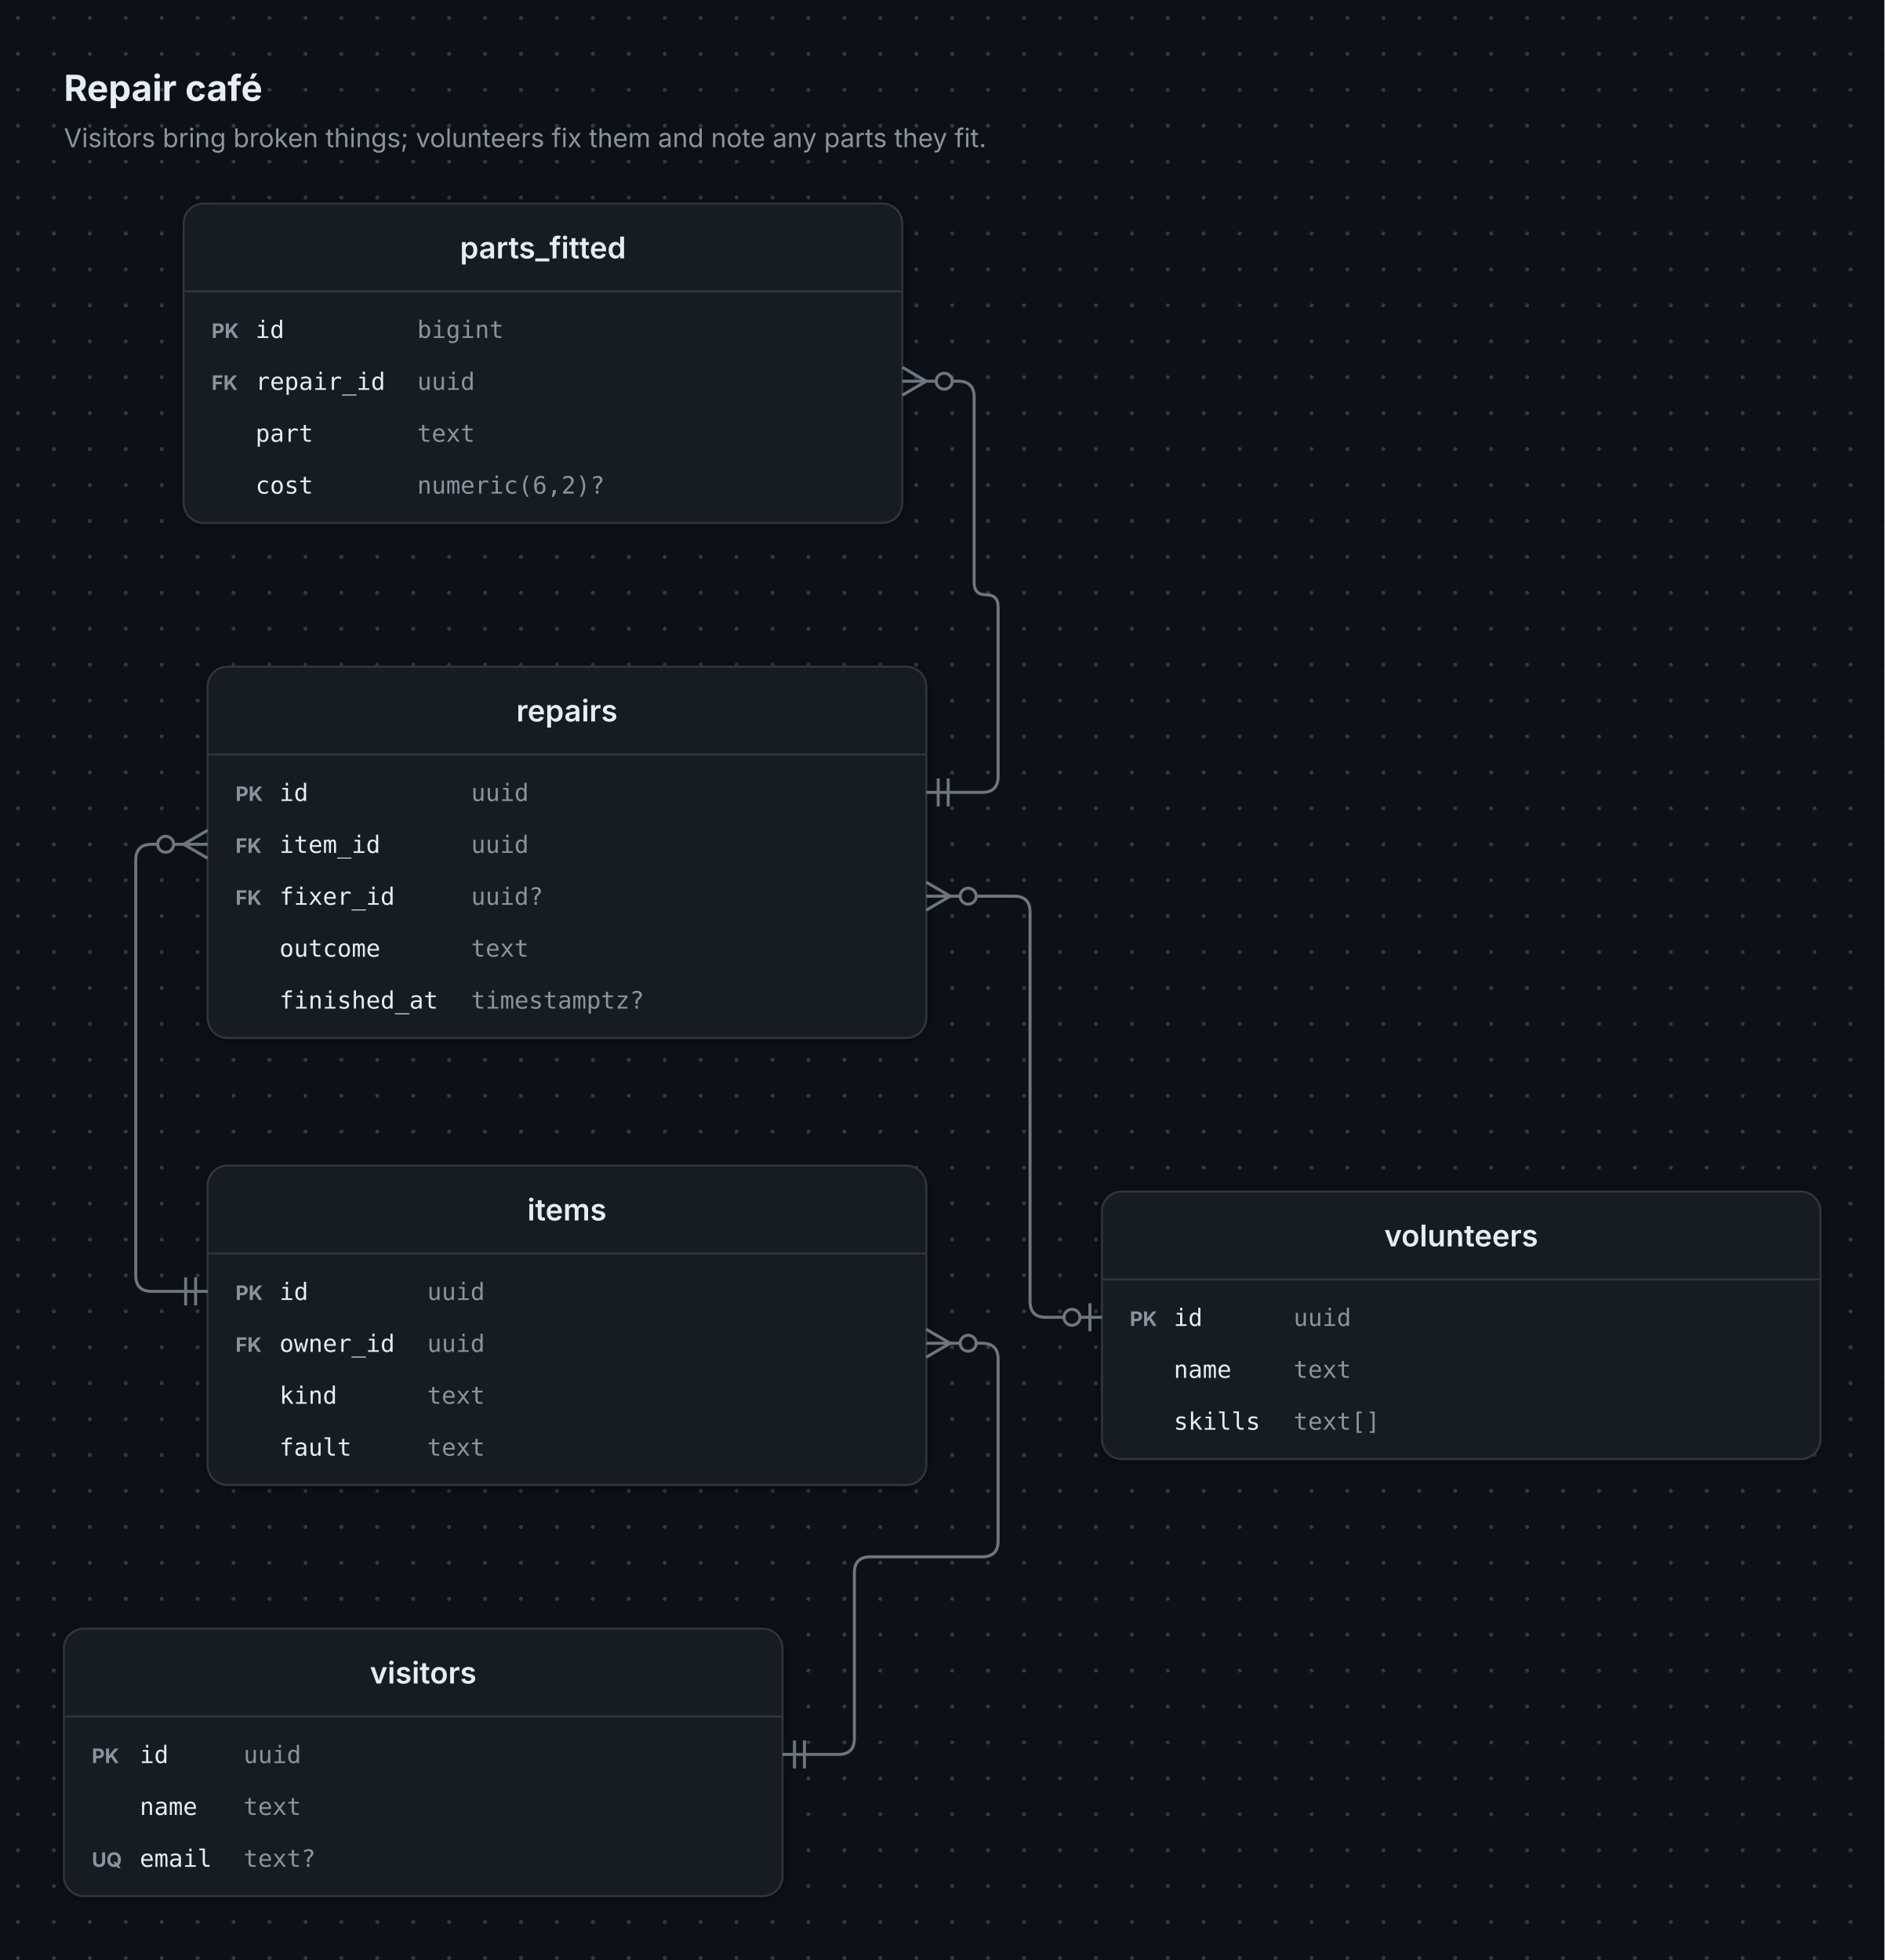
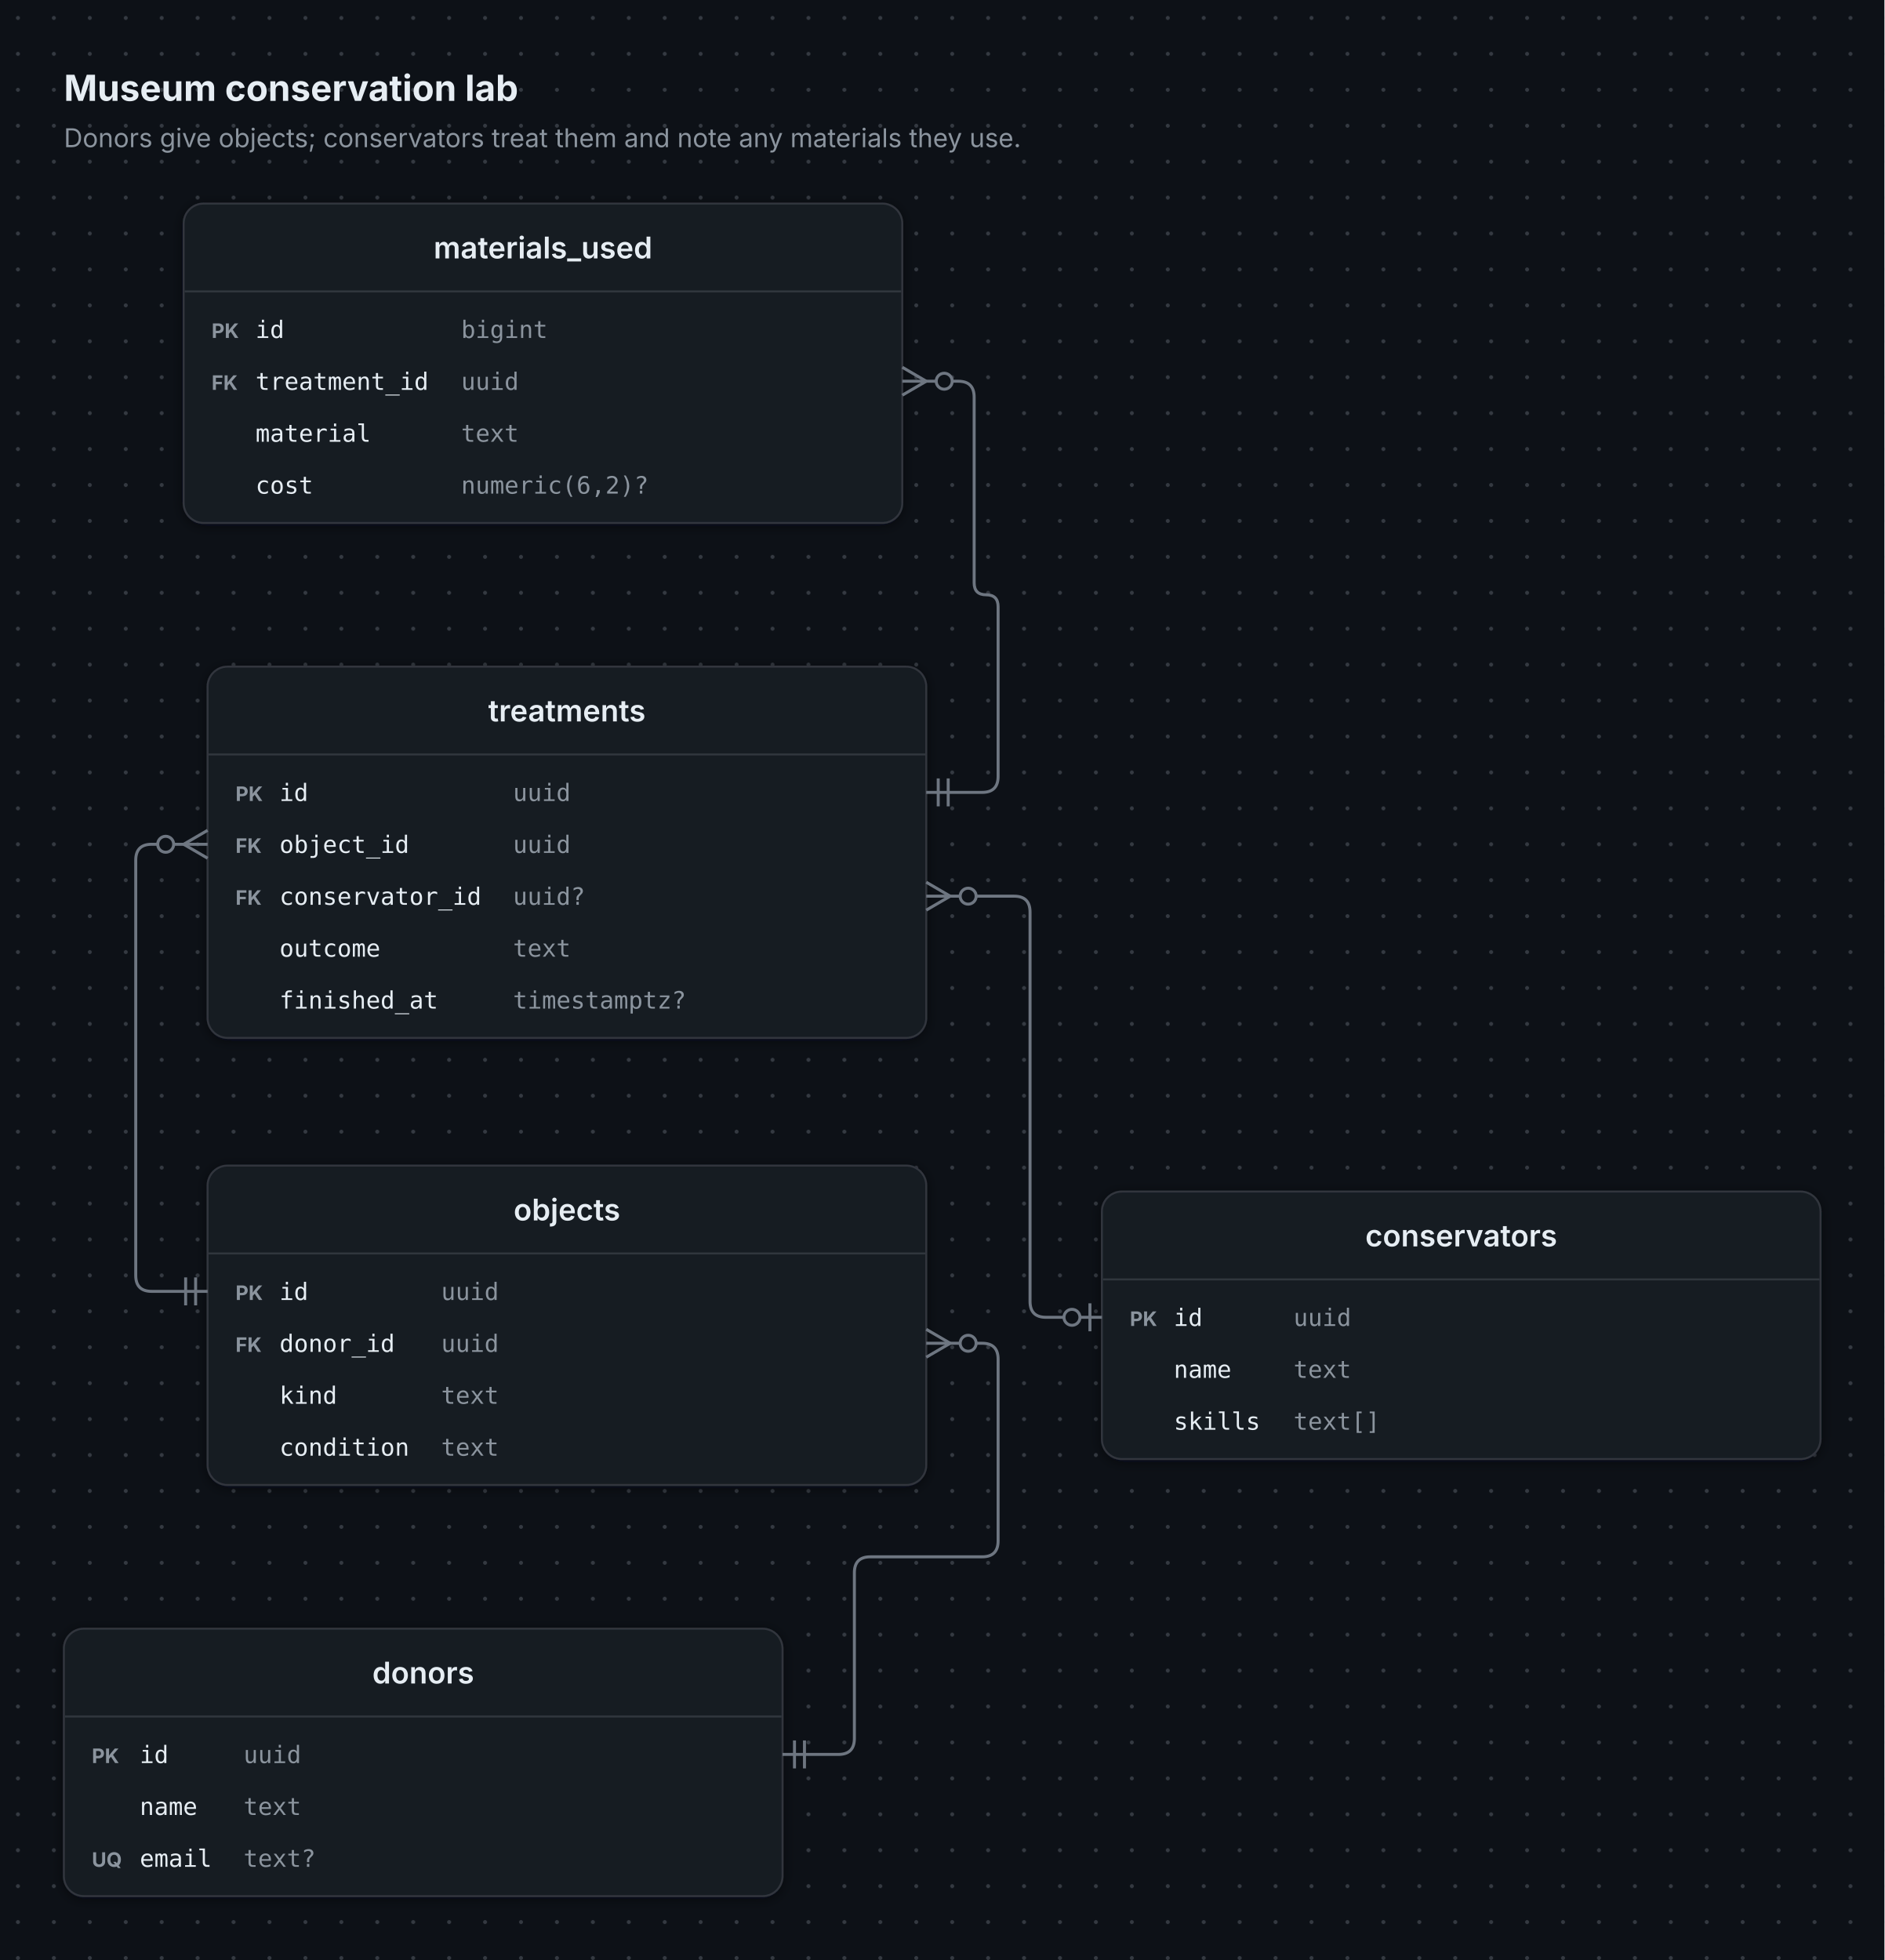
<svg xmlns="http://www.w3.org/2000/svg" width="944" height="982" viewBox="0 0 944 982">
  <defs>
    <pattern id="structa-grid-dark" width="18" height="18" patternUnits="userSpaceOnUse">
      <circle cx="9" cy="9" r="1" fill="#6e7681" fill-opacity="0.4" />
    </pattern>
    <filter id="structa-shadow-dark" x="-20%" y="-30%" width="140%" height="170%">
      <feDropShadow dx="0" dy="1" stdDeviation="3" flood-color="#010409" flood-opacity="0.5" />
    </filter>
  </defs>
  <rect width="944" height="982" fill="#0d1117" />
  <rect width="944" height="982" fill="url(#structa-grid-dark)" />
  <g class="title">
-     <text x="32" y="50.55" font-family="Structa Inter, Inter, sans-serif" font-size="18" font-weight="700" fill="#e6edf3">Repair café</text>
+     <text x="32" y="50.55" font-family="Structa Inter, Inter, sans-serif" font-size="18" font-weight="700" fill="#e6edf3">Museum conservation lab</text>
  </g>
  <g class="description">
-     <text x="32" y="73.73" font-family="Structa Inter, Inter, sans-serif" font-size="13" font-weight="400" fill="#8b949e">Visitors bring broken things; volunteers fix them and note any parts they fit.</text>
+     <text x="32" y="73.73" font-family="Structa Inter, Inter, sans-serif" font-size="13" font-weight="400" fill="#8b949e">Donors give objects; conservators treat them and note any materials they use.</text>
  </g>
-   <g class="card" data-id="parts-fitted" data-kind="table">
+   <g class="card" data-id="materials-used" data-kind="table">
    <rect class="outline" x="92" y="102" width="360" height="160" rx="10" fill="#161b22" stroke="#30363d" stroke-width="1" filter="url(#structa-shadow-dark)" />
    <line class="divider" x1="92.5" y1="146" x2="451.5" y2="146" stroke="#30363d" stroke-width="1" />
-     <text x="272" y="129.46" font-family="Structa Inter, Inter, sans-serif" font-size="15" font-weight="600" fill="#e6edf3" text-anchor="middle">parts_fitted</text>
+     <text x="272" y="129.46" font-family="Structa Inter, Inter, sans-serif" font-size="15" font-weight="600" fill="#e6edf3" text-anchor="middle">materials_used</text>
    <g class="row" data-id="id" data-kind="column">
      <g class="symbol">
        <text x="106" y="169.32" font-family="Structa Inter, Inter, sans-serif" font-size="10" font-weight="700" fill="#8b949e">PK</text>
      </g>
      <text x="128" y="169.32" font-family="Structa JetBrains Mono, JetBrains Mono, monospace" font-size="12" font-weight="400" fill="#e6edf3">id</text>
-       <text x="209" y="169.32" font-family="Structa JetBrains Mono, JetBrains Mono, monospace" font-size="12" font-weight="400" fill="#8b949e">bigint</text>
+       <text x="231" y="169.32" font-family="Structa JetBrains Mono, JetBrains Mono, monospace" font-size="12" font-weight="400" fill="#8b949e">bigint</text>
    </g>
-     <g class="row" data-id="repair_id" data-kind="column">
+     <g class="row" data-id="treatment_id" data-kind="column">
      <g class="symbol">
        <text x="106" y="195.32" font-family="Structa Inter, Inter, sans-serif" font-size="10" font-weight="700" fill="#8b949e">FK</text>
      </g>
-       <text x="128" y="195.32" font-family="Structa JetBrains Mono, JetBrains Mono, monospace" font-size="12" font-weight="400" fill="#e6edf3">repair_id</text>
-       <text x="209" y="195.32" font-family="Structa JetBrains Mono, JetBrains Mono, monospace" font-size="12" font-weight="400" fill="#8b949e">uuid</text>
+       <text x="128" y="195.32" font-family="Structa JetBrains Mono, JetBrains Mono, monospace" font-size="12" font-weight="400" fill="#e6edf3">treatment_id</text>
+       <text x="231" y="195.32" font-family="Structa JetBrains Mono, JetBrains Mono, monospace" font-size="12" font-weight="400" fill="#8b949e">uuid</text>
    </g>
-     <g class="row" data-id="part" data-kind="column">
-       <text x="128" y="221.32" font-family="Structa JetBrains Mono, JetBrains Mono, monospace" font-size="12" font-weight="400" fill="#e6edf3">part</text>
-       <text x="209" y="221.32" font-family="Structa JetBrains Mono, JetBrains Mono, monospace" font-size="12" font-weight="400" fill="#8b949e">text</text>
+     <g class="row" data-id="material" data-kind="column">
+       <text x="128" y="221.32" font-family="Structa JetBrains Mono, JetBrains Mono, monospace" font-size="12" font-weight="400" fill="#e6edf3">material</text>
+       <text x="231" y="221.32" font-family="Structa JetBrains Mono, JetBrains Mono, monospace" font-size="12" font-weight="400" fill="#8b949e">text</text>
    </g>
    <g class="row" data-id="cost" data-kind="column">
      <text x="128" y="247.32" font-family="Structa JetBrains Mono, JetBrains Mono, monospace" font-size="12" font-weight="400" fill="#e6edf3">cost</text>
-       <text x="209" y="247.32" font-family="Structa JetBrains Mono, JetBrains Mono, monospace" font-size="12" font-weight="400" fill="#8b949e">numeric(6,2)?</text>
+       <text x="231" y="247.32" font-family="Structa JetBrains Mono, JetBrains Mono, monospace" font-size="12" font-weight="400" fill="#8b949e">numeric(6,2)?</text>
    </g>
  </g>
-   <g class="card" data-id="repairs" data-kind="table">
+   <g class="card" data-id="treatments" data-kind="table">
    <rect class="outline" x="104" y="334" width="360" height="186" rx="10" fill="#161b22" stroke="#30363d" stroke-width="1" filter="url(#structa-shadow-dark)" />
    <line class="divider" x1="104.5" y1="378" x2="463.5" y2="378" stroke="#30363d" stroke-width="1" />
-     <text x="284" y="361.46" font-family="Structa Inter, Inter, sans-serif" font-size="15" font-weight="600" fill="#e6edf3" text-anchor="middle">repairs</text>
+     <text x="284" y="361.46" font-family="Structa Inter, Inter, sans-serif" font-size="15" font-weight="600" fill="#e6edf3" text-anchor="middle">treatments</text>
    <g class="row" data-id="id" data-kind="column">
      <g class="symbol">
        <text x="118" y="401.32" font-family="Structa Inter, Inter, sans-serif" font-size="10" font-weight="700" fill="#8b949e">PK</text>
      </g>
      <text x="140" y="401.32" font-family="Structa JetBrains Mono, JetBrains Mono, monospace" font-size="12" font-weight="400" fill="#e6edf3">id</text>
-       <text x="236" y="401.32" font-family="Structa JetBrains Mono, JetBrains Mono, monospace" font-size="12" font-weight="400" fill="#8b949e">uuid</text>
+       <text x="257" y="401.32" font-family="Structa JetBrains Mono, JetBrains Mono, monospace" font-size="12" font-weight="400" fill="#8b949e">uuid</text>
    </g>
-     <g class="row" data-id="item_id" data-kind="column">
+     <g class="row" data-id="object_id" data-kind="column">
      <g class="symbol">
        <text x="118" y="427.32" font-family="Structa Inter, Inter, sans-serif" font-size="10" font-weight="700" fill="#8b949e">FK</text>
      </g>
-       <text x="140" y="427.32" font-family="Structa JetBrains Mono, JetBrains Mono, monospace" font-size="12" font-weight="400" fill="#e6edf3">item_id</text>
-       <text x="236" y="427.32" font-family="Structa JetBrains Mono, JetBrains Mono, monospace" font-size="12" font-weight="400" fill="#8b949e">uuid</text>
+       <text x="140" y="427.32" font-family="Structa JetBrains Mono, JetBrains Mono, monospace" font-size="12" font-weight="400" fill="#e6edf3">object_id</text>
+       <text x="257" y="427.32" font-family="Structa JetBrains Mono, JetBrains Mono, monospace" font-size="12" font-weight="400" fill="#8b949e">uuid</text>
    </g>
-     <g class="row" data-id="fixer_id" data-kind="column">
+     <g class="row" data-id="conservator_id" data-kind="column">
      <g class="symbol">
        <text x="118" y="453.32" font-family="Structa Inter, Inter, sans-serif" font-size="10" font-weight="700" fill="#8b949e">FK</text>
      </g>
-       <text x="140" y="453.32" font-family="Structa JetBrains Mono, JetBrains Mono, monospace" font-size="12" font-weight="400" fill="#e6edf3">fixer_id</text>
-       <text x="236" y="453.32" font-family="Structa JetBrains Mono, JetBrains Mono, monospace" font-size="12" font-weight="400" fill="#8b949e">uuid?</text>
+       <text x="140" y="453.32" font-family="Structa JetBrains Mono, JetBrains Mono, monospace" font-size="12" font-weight="400" fill="#e6edf3">conservator_id</text>
+       <text x="257" y="453.32" font-family="Structa JetBrains Mono, JetBrains Mono, monospace" font-size="12" font-weight="400" fill="#8b949e">uuid?</text>
    </g>
    <g class="row" data-id="outcome" data-kind="column">
      <text x="140" y="479.32" font-family="Structa JetBrains Mono, JetBrains Mono, monospace" font-size="12" font-weight="400" fill="#e6edf3">outcome</text>
-       <text x="236" y="479.32" font-family="Structa JetBrains Mono, JetBrains Mono, monospace" font-size="12" font-weight="400" fill="#8b949e">text</text>
+       <text x="257" y="479.32" font-family="Structa JetBrains Mono, JetBrains Mono, monospace" font-size="12" font-weight="400" fill="#8b949e">text</text>
    </g>
    <g class="row" data-id="finished_at" data-kind="column">
      <text x="140" y="505.32" font-family="Structa JetBrains Mono, JetBrains Mono, monospace" font-size="12" font-weight="400" fill="#e6edf3">finished_at</text>
-       <text x="236" y="505.32" font-family="Structa JetBrains Mono, JetBrains Mono, monospace" font-size="12" font-weight="400" fill="#8b949e">timestamptz?</text>
+       <text x="257" y="505.32" font-family="Structa JetBrains Mono, JetBrains Mono, monospace" font-size="12" font-weight="400" fill="#8b949e">timestamptz?</text>
    </g>
  </g>
-   <g class="card" data-id="items" data-kind="table">
+   <g class="card" data-id="objects" data-kind="table">
    <rect class="outline" x="104" y="584" width="360" height="160" rx="10" fill="#161b22" stroke="#30363d" stroke-width="1" filter="url(#structa-shadow-dark)" />
    <line class="divider" x1="104.5" y1="628" x2="463.5" y2="628" stroke="#30363d" stroke-width="1" />
-     <text x="284" y="611.46" font-family="Structa Inter, Inter, sans-serif" font-size="15" font-weight="600" fill="#e6edf3" text-anchor="middle">items</text>
+     <text x="284" y="611.46" font-family="Structa Inter, Inter, sans-serif" font-size="15" font-weight="600" fill="#e6edf3" text-anchor="middle">objects</text>
    <g class="row" data-id="id" data-kind="column">
      <g class="symbol">
        <text x="118" y="651.32" font-family="Structa Inter, Inter, sans-serif" font-size="10" font-weight="700" fill="#8b949e">PK</text>
      </g>
      <text x="140" y="651.32" font-family="Structa JetBrains Mono, JetBrains Mono, monospace" font-size="12" font-weight="400" fill="#e6edf3">id</text>
-       <text x="214" y="651.32" font-family="Structa JetBrains Mono, JetBrains Mono, monospace" font-size="12" font-weight="400" fill="#8b949e">uuid</text>
+       <text x="221" y="651.32" font-family="Structa JetBrains Mono, JetBrains Mono, monospace" font-size="12" font-weight="400" fill="#8b949e">uuid</text>
    </g>
-     <g class="row" data-id="owner_id" data-kind="column">
+     <g class="row" data-id="donor_id" data-kind="column">
      <g class="symbol">
        <text x="118" y="677.32" font-family="Structa Inter, Inter, sans-serif" font-size="10" font-weight="700" fill="#8b949e">FK</text>
      </g>
-       <text x="140" y="677.32" font-family="Structa JetBrains Mono, JetBrains Mono, monospace" font-size="12" font-weight="400" fill="#e6edf3">owner_id</text>
-       <text x="214" y="677.32" font-family="Structa JetBrains Mono, JetBrains Mono, monospace" font-size="12" font-weight="400" fill="#8b949e">uuid</text>
+       <text x="140" y="677.32" font-family="Structa JetBrains Mono, JetBrains Mono, monospace" font-size="12" font-weight="400" fill="#e6edf3">donor_id</text>
+       <text x="221" y="677.32" font-family="Structa JetBrains Mono, JetBrains Mono, monospace" font-size="12" font-weight="400" fill="#8b949e">uuid</text>
    </g>
    <g class="row" data-id="kind" data-kind="column">
      <text x="140" y="703.32" font-family="Structa JetBrains Mono, JetBrains Mono, monospace" font-size="12" font-weight="400" fill="#e6edf3">kind</text>
-       <text x="214" y="703.32" font-family="Structa JetBrains Mono, JetBrains Mono, monospace" font-size="12" font-weight="400" fill="#8b949e">text</text>
+       <text x="221" y="703.32" font-family="Structa JetBrains Mono, JetBrains Mono, monospace" font-size="12" font-weight="400" fill="#8b949e">text</text>
    </g>
-     <g class="row" data-id="fault" data-kind="column">
-       <text x="140" y="729.32" font-family="Structa JetBrains Mono, JetBrains Mono, monospace" font-size="12" font-weight="400" fill="#e6edf3">fault</text>
-       <text x="214" y="729.32" font-family="Structa JetBrains Mono, JetBrains Mono, monospace" font-size="12" font-weight="400" fill="#8b949e">text</text>
+     <g class="row" data-id="condition" data-kind="column">
+       <text x="140" y="729.32" font-family="Structa JetBrains Mono, JetBrains Mono, monospace" font-size="12" font-weight="400" fill="#e6edf3">condition</text>
+       <text x="221" y="729.32" font-family="Structa JetBrains Mono, JetBrains Mono, monospace" font-size="12" font-weight="400" fill="#8b949e">text</text>
    </g>
  </g>
-   <g class="card" data-id="volunteers" data-kind="table">
+   <g class="card" data-id="conservators" data-kind="table">
    <rect class="outline" x="552" y="597" width="360" height="134" rx="10" fill="#161b22" stroke="#30363d" stroke-width="1" filter="url(#structa-shadow-dark)" />
    <line class="divider" x1="552.5" y1="641" x2="911.5" y2="641" stroke="#30363d" stroke-width="1" />
-     <text x="732" y="624.46" font-family="Structa Inter, Inter, sans-serif" font-size="15" font-weight="600" fill="#e6edf3" text-anchor="middle">volunteers</text>
+     <text x="732" y="624.46" font-family="Structa Inter, Inter, sans-serif" font-size="15" font-weight="600" fill="#e6edf3" text-anchor="middle">conservators</text>
    <g class="row" data-id="id" data-kind="column">
      <g class="symbol">
        <text x="566" y="664.32" font-family="Structa Inter, Inter, sans-serif" font-size="10" font-weight="700" fill="#8b949e">PK</text>
      </g>
      <text x="588" y="664.32" font-family="Structa JetBrains Mono, JetBrains Mono, monospace" font-size="12" font-weight="400" fill="#e6edf3">id</text>
      <text x="648" y="664.32" font-family="Structa JetBrains Mono, JetBrains Mono, monospace" font-size="12" font-weight="400" fill="#8b949e">uuid</text>
    </g>
    <g class="row" data-id="name" data-kind="column">
      <text x="588" y="690.32" font-family="Structa JetBrains Mono, JetBrains Mono, monospace" font-size="12" font-weight="400" fill="#e6edf3">name</text>
      <text x="648" y="690.32" font-family="Structa JetBrains Mono, JetBrains Mono, monospace" font-size="12" font-weight="400" fill="#8b949e">text</text>
    </g>
    <g class="row" data-id="skills" data-kind="column">
      <text x="588" y="716.32" font-family="Structa JetBrains Mono, JetBrains Mono, monospace" font-size="12" font-weight="400" fill="#e6edf3">skills</text>
      <text x="648" y="716.32" font-family="Structa JetBrains Mono, JetBrains Mono, monospace" font-size="12" font-weight="400" fill="#8b949e">text[]</text>
    </g>
  </g>
-   <g class="card" data-id="visitors" data-kind="table">
+   <g class="card" data-id="donors" data-kind="table">
    <rect class="outline" x="32" y="816" width="360" height="134" rx="10" fill="#161b22" stroke="#30363d" stroke-width="1" filter="url(#structa-shadow-dark)" />
    <line class="divider" x1="32.5" y1="860" x2="391.5" y2="860" stroke="#30363d" stroke-width="1" />
-     <text x="212" y="843.46" font-family="Structa Inter, Inter, sans-serif" font-size="15" font-weight="600" fill="#e6edf3" text-anchor="middle">visitors</text>
+     <text x="212" y="843.46" font-family="Structa Inter, Inter, sans-serif" font-size="15" font-weight="600" fill="#e6edf3" text-anchor="middle">donors</text>
    <g class="row" data-id="id" data-kind="column">
      <g class="symbol">
        <text x="46" y="883.32" font-family="Structa Inter, Inter, sans-serif" font-size="10" font-weight="700" fill="#8b949e">PK</text>
      </g>
      <text x="70" y="883.32" font-family="Structa JetBrains Mono, JetBrains Mono, monospace" font-size="12" font-weight="400" fill="#e6edf3">id</text>
      <text x="122" y="883.32" font-family="Structa JetBrains Mono, JetBrains Mono, monospace" font-size="12" font-weight="400" fill="#8b949e">uuid</text>
    </g>
    <g class="row" data-id="name" data-kind="column">
      <text x="70" y="909.32" font-family="Structa JetBrains Mono, JetBrains Mono, monospace" font-size="12" font-weight="400" fill="#e6edf3">name</text>
      <text x="122" y="909.32" font-family="Structa JetBrains Mono, JetBrains Mono, monospace" font-size="12" font-weight="400" fill="#8b949e">text</text>
    </g>
    <g class="row" data-id="email" data-kind="column">
      <g class="symbol">
        <text x="46" y="935.32" font-family="Structa Inter, Inter, sans-serif" font-size="10" font-weight="700" fill="#8b949e">UQ</text>
      </g>
      <text x="70" y="935.32" font-family="Structa JetBrains Mono, JetBrains Mono, monospace" font-size="12" font-weight="400" fill="#e6edf3">email</text>
      <text x="122" y="935.32" font-family="Structa JetBrains Mono, JetBrains Mono, monospace" font-size="12" font-weight="400" fill="#8b949e">text?</text>
    </g>
  </g>
-   <g class="line" data-id="edges[0]" data-kind="relationship" data-from="parts-fitted" data-to="repairs">
+   <g class="line" data-id="edges[0]" data-kind="relationship" data-from="materials-used" data-to="treatments">
    <path d="M452 191 L480 191 Q488 191 488 199 L488 292 Q488 298 494 298 L494 298 Q500 298 500 304 L500 389 Q500 397 492 397 L464 397" fill="none" stroke="#6e7681" stroke-width="1.5" stroke-linejoin="round" />
    <g class="end" data-end="from" data-cardinality="zero-or-many">
      <path d="M452 184 L464 191 L452 198" fill="none" stroke="#6e7681" stroke-width="1.5" stroke-linejoin="round" />
      <circle cx="473" cy="191" r="4" fill="#0d1117" stroke="#6e7681" stroke-width="1.5" />
    </g>
    <g class="end" data-end="to" data-cardinality="one">
      <path d="M470 390 L470 404 M475 390 L475 404" fill="none" stroke="#6e7681" stroke-width="1.5" stroke-linejoin="round" />
    </g>
  </g>
-   <g class="line" data-id="edges[1]" data-kind="relationship" data-from="repairs" data-to="items">
+   <g class="line" data-id="edges[1]" data-kind="relationship" data-from="treatments" data-to="objects">
    <path d="M104 423 L76 423 Q68 423 68 431 L68 639 Q68 647 76 647 L104 647" fill="none" stroke="#6e7681" stroke-width="1.5" stroke-linejoin="round" />
    <g class="end" data-end="from" data-cardinality="zero-or-many">
      <path d="M104 430 L92 423 L104 416" fill="none" stroke="#6e7681" stroke-width="1.5" stroke-linejoin="round" />
      <circle cx="83" cy="423" r="4" fill="#0d1117" stroke="#6e7681" stroke-width="1.5" />
    </g>
    <g class="end" data-end="to" data-cardinality="one">
      <path d="M98 654 L98 640 M93 654 L93 640" fill="none" stroke="#6e7681" stroke-width="1.5" stroke-linejoin="round" />
    </g>
  </g>
-   <g class="line" data-id="edges[2]" data-kind="relationship" data-from="repairs" data-to="volunteers">
+   <g class="line" data-id="edges[2]" data-kind="relationship" data-from="treatments" data-to="conservators">
    <path d="M464 449 L508 449 Q516 449 516 457 L516 652 Q516 660 524 660 L552 660" fill="none" stroke="#6e7681" stroke-width="1.5" stroke-linejoin="round" />
    <g class="end" data-end="from" data-cardinality="zero-or-many">
      <path d="M464 442 L476 449 L464 456" fill="none" stroke="#6e7681" stroke-width="1.5" stroke-linejoin="round" />
      <circle cx="485" cy="449" r="4" fill="#0d1117" stroke="#6e7681" stroke-width="1.5" />
    </g>
    <g class="end" data-end="to" data-cardinality="zero-or-one">
      <path d="M546 667 L546 653" fill="none" stroke="#6e7681" stroke-width="1.5" stroke-linejoin="round" />
      <circle cx="537" cy="660" r="4" fill="#0d1117" stroke="#6e7681" stroke-width="1.5" />
    </g>
  </g>
-   <g class="line" data-id="edges[3]" data-kind="relationship" data-from="items" data-to="visitors">
+   <g class="line" data-id="edges[3]" data-kind="relationship" data-from="objects" data-to="donors">
    <path d="M464 673 L492 673 Q500 673 500 681 L500 772 Q500 780 492 780 L436 780 Q428 780 428 788 L428 871 Q428 879 420 879 L392 879" fill="none" stroke="#6e7681" stroke-width="1.5" stroke-linejoin="round" />
    <g class="end" data-end="from" data-cardinality="zero-or-many">
      <path d="M464 666 L476 673 L464 680" fill="none" stroke="#6e7681" stroke-width="1.5" stroke-linejoin="round" />
      <circle cx="485" cy="673" r="4" fill="#0d1117" stroke="#6e7681" stroke-width="1.5" />
    </g>
    <g class="end" data-end="to" data-cardinality="one">
      <path d="M398 872 L398 886 M403 872 L403 886" fill="none" stroke="#6e7681" stroke-width="1.5" stroke-linejoin="round" />
    </g>
  </g>
</svg>
